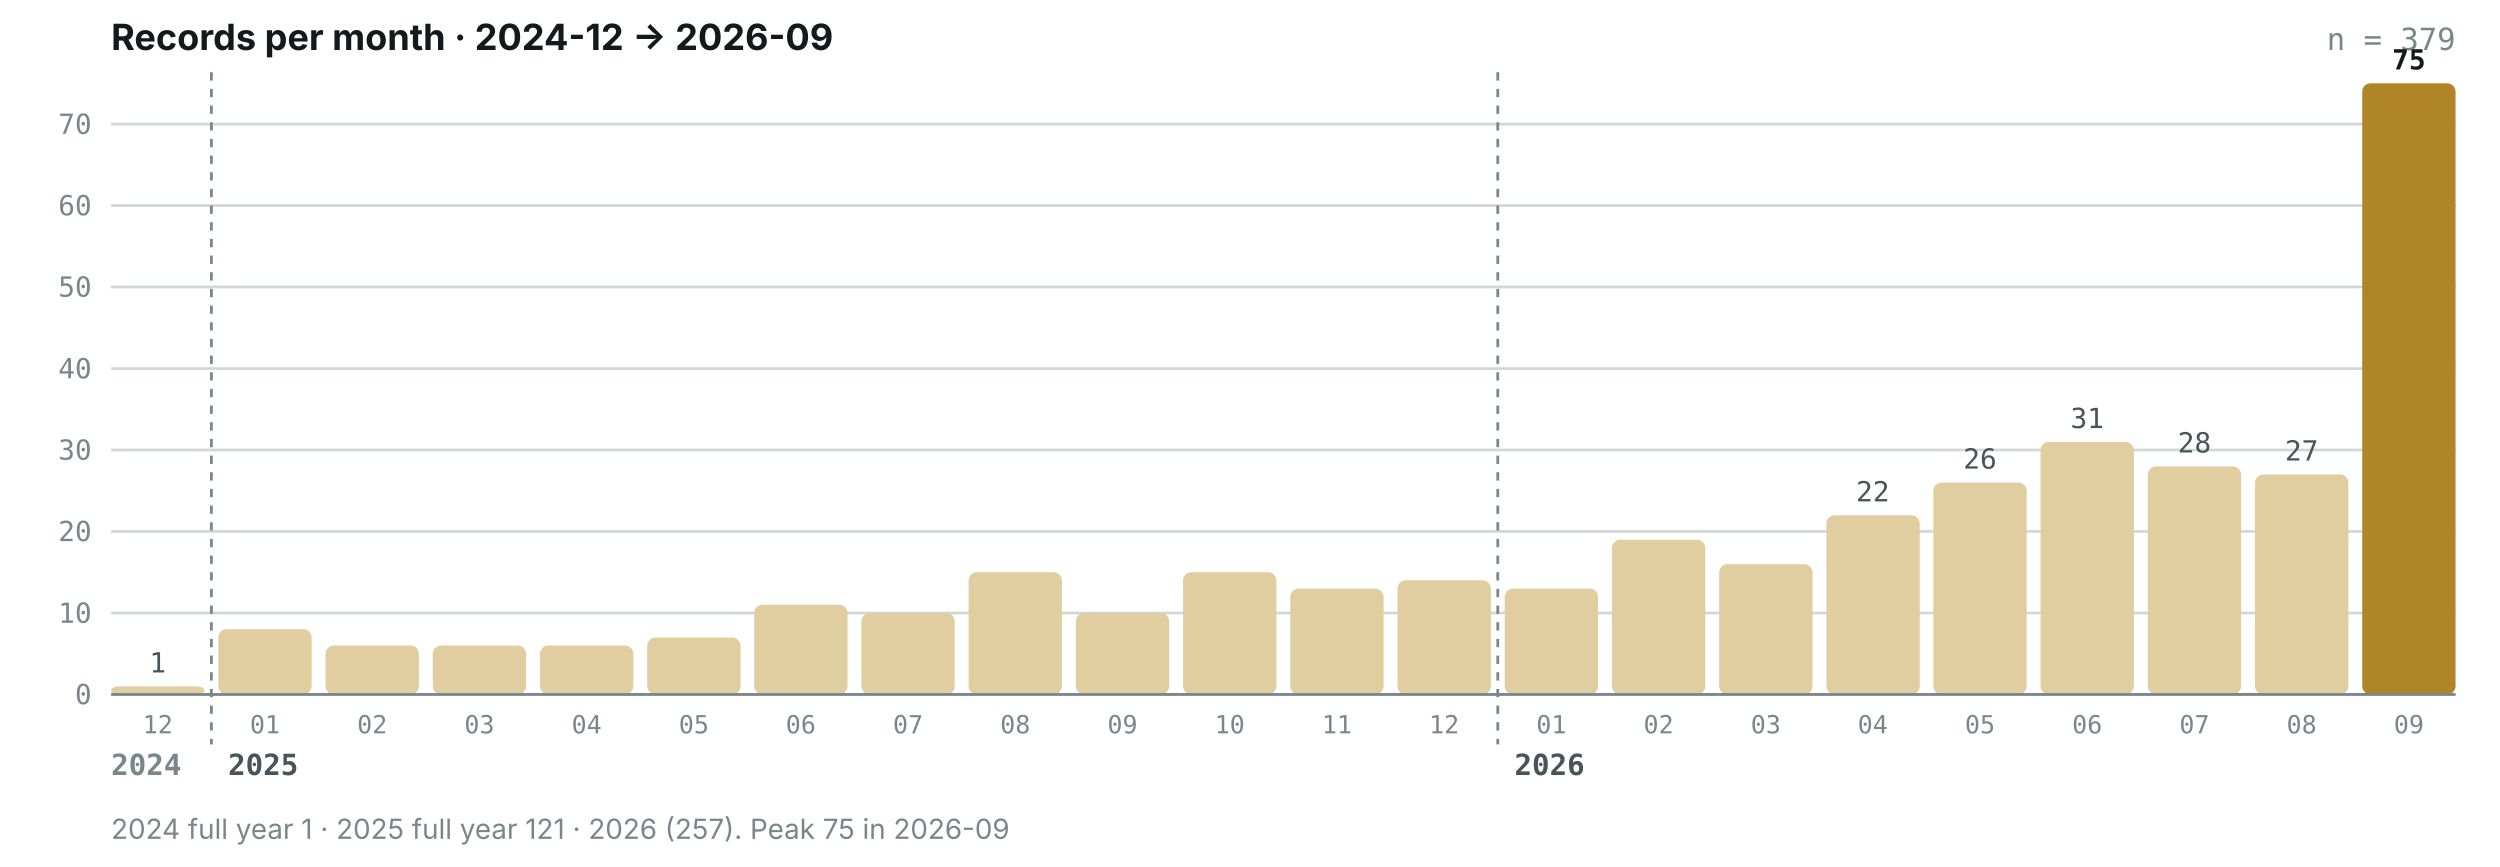
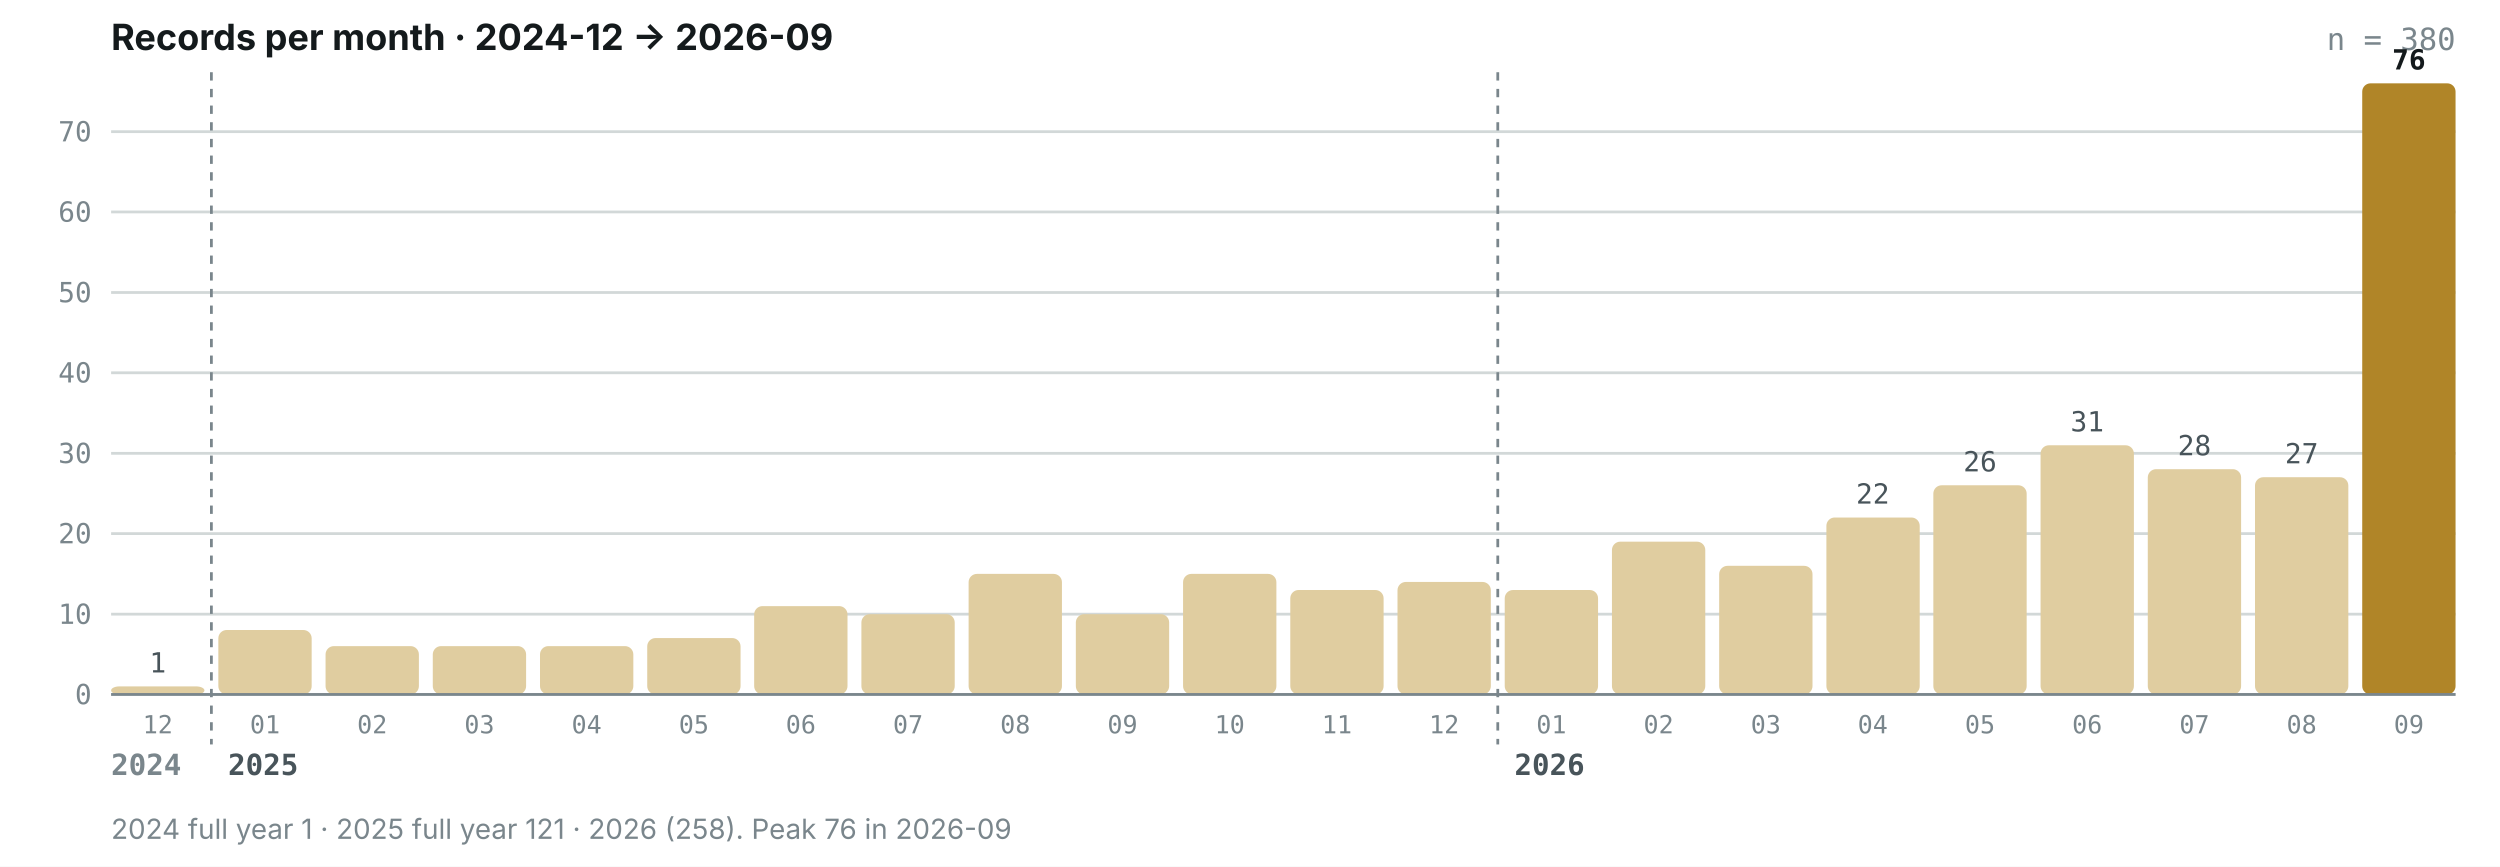
<svg xmlns="http://www.w3.org/2000/svg" viewBox="0 0 900 312" width="900" height="312" role="img" font-family="ui-sans-serif,-apple-system,'Segoe UI','PingFang SC','Microsoft YaHei',sans-serif">
  <rect width="900" height="312" fill="#FFFFFF" />
  <text x="40" y="18" font-size="13" font-weight="700" fill="#141A1C">Records per month · 2024-12 → 2026-09</text>
-   <text x="884" y="18" font-size="11" text-anchor="end" fill="#7A868C" font-family="ui-monospace,'SF Mono','Cascadia Mono','Consolas',monospace">n = 379</text>
+   <text x="884" y="18" font-size="11" text-anchor="end" fill="#7A868C" font-family="ui-monospace,'SF Mono','Cascadia Mono','Consolas',monospace">n = 380</text>
  <line x1="40" y1="250.0" x2="884" y2="250.0" stroke="#D2D8D8" stroke-width="1" />
  <text x="33" y="253.5" font-size="10" text-anchor="end" fill="#7A868C" font-family="ui-monospace,'SF Mono','Cascadia Mono','Consolas',monospace">0</text>
-   <line x1="40" y1="220.7" x2="884" y2="220.7" stroke="#D2D8D8" stroke-width="1" />
-   <text x="33" y="224.2" font-size="10" text-anchor="end" fill="#7A868C" font-family="ui-monospace,'SF Mono','Cascadia Mono','Consolas',monospace">10</text>
-   <line x1="40" y1="191.3" x2="884" y2="191.3" stroke="#D2D8D8" stroke-width="1" />
-   <text x="33" y="194.8" font-size="10" text-anchor="end" fill="#7A868C" font-family="ui-monospace,'SF Mono','Cascadia Mono','Consolas',monospace">20</text>
-   <line x1="40" y1="162.0" x2="884" y2="162.0" stroke="#D2D8D8" stroke-width="1" />
-   <text x="33" y="165.5" font-size="10" text-anchor="end" fill="#7A868C" font-family="ui-monospace,'SF Mono','Cascadia Mono','Consolas',monospace">30</text>
-   <line x1="40" y1="132.7" x2="884" y2="132.7" stroke="#D2D8D8" stroke-width="1" />
-   <text x="33" y="136.2" font-size="10" text-anchor="end" fill="#7A868C" font-family="ui-monospace,'SF Mono','Cascadia Mono','Consolas',monospace">40</text>
-   <line x1="40" y1="103.3" x2="884" y2="103.3" stroke="#D2D8D8" stroke-width="1" />
-   <text x="33" y="106.8" font-size="10" text-anchor="end" fill="#7A868C" font-family="ui-monospace,'SF Mono','Cascadia Mono','Consolas',monospace">50</text>
-   <line x1="40" y1="74.0" x2="884" y2="74.0" stroke="#D2D8D8" stroke-width="1" />
-   <text x="33" y="77.5" font-size="10" text-anchor="end" fill="#7A868C" font-family="ui-monospace,'SF Mono','Cascadia Mono','Consolas',monospace">60</text>
-   <line x1="40" y1="44.7" x2="884" y2="44.7" stroke="#D2D8D8" stroke-width="1" />
-   <text x="33" y="48.2" font-size="10" text-anchor="end" fill="#7A868C" font-family="ui-monospace,'SF Mono','Cascadia Mono','Consolas',monospace">70</text>
+   <line x1="40" y1="221.1" x2="884" y2="221.1" stroke="#D2D8D8" stroke-width="1" />
+   <text x="33" y="224.6" font-size="10" text-anchor="end" fill="#7A868C" font-family="ui-monospace,'SF Mono','Cascadia Mono','Consolas',monospace">10</text>
+   <line x1="40" y1="192.1" x2="884" y2="192.1" stroke="#D2D8D8" stroke-width="1" />
+   <text x="33" y="195.6" font-size="10" text-anchor="end" fill="#7A868C" font-family="ui-monospace,'SF Mono','Cascadia Mono','Consolas',monospace">20</text>
+   <line x1="40" y1="163.2" x2="884" y2="163.2" stroke="#D2D8D8" stroke-width="1" />
+   <text x="33" y="166.7" font-size="10" text-anchor="end" fill="#7A868C" font-family="ui-monospace,'SF Mono','Cascadia Mono','Consolas',monospace">30</text>
+   <line x1="40" y1="134.2" x2="884" y2="134.2" stroke="#D2D8D8" stroke-width="1" />
+   <text x="33" y="137.7" font-size="10" text-anchor="end" fill="#7A868C" font-family="ui-monospace,'SF Mono','Cascadia Mono','Consolas',monospace">40</text>
+   <line x1="40" y1="105.3" x2="884" y2="105.3" stroke="#D2D8D8" stroke-width="1" />
+   <text x="33" y="108.8" font-size="10" text-anchor="end" fill="#7A868C" font-family="ui-monospace,'SF Mono','Cascadia Mono','Consolas',monospace">50</text>
+   <line x1="40" y1="76.3" x2="884" y2="76.3" stroke="#D2D8D8" stroke-width="1" />
+   <text x="33" y="79.8" font-size="10" text-anchor="end" fill="#7A868C" font-family="ui-monospace,'SF Mono','Cascadia Mono','Consolas',monospace">60</text>
+   <line x1="40" y1="47.4" x2="884" y2="47.4" stroke="#D2D8D8" stroke-width="1" />
+   <text x="33" y="50.9" font-size="10" text-anchor="end" fill="#7A868C" font-family="ui-monospace,'SF Mono','Cascadia Mono','Consolas',monospace">70</text>
  <line x1="76.1" y1="26" x2="76.1" y2="268" stroke="#7A868C" stroke-width="1" stroke-dasharray="3 3" />
  <text x="82.1" y="279.0" font-size="10.5" font-weight="700" fill="#48545A" font-family="ui-monospace,'SF Mono','Cascadia Mono','Consolas',monospace">2025</text>
  <line x1="539.2" y1="26" x2="539.2" y2="268" stroke="#7A868C" stroke-width="1" stroke-dasharray="3 3" />
  <text x="545.2" y="279.0" font-size="10.5" font-weight="700" fill="#48545A" font-family="ui-monospace,'SF Mono','Cascadia Mono','Consolas',monospace">2026</text>
  <rect x="40.0" y="247.1" width="33.6" height="2.9" rx="3" fill="#E0CDA0" />
  <text x="56.8" y="242.1" font-size="10" text-anchor="middle" fill="#48545A" font-family="ui-monospace,'SF Mono','Cascadia Mono','Consolas',monospace" font-weight="500">1</text>
  <text x="56.8" y="264.0" font-size="9" text-anchor="middle" fill="#7A868C" font-family="ui-monospace,'SF Mono','Cascadia Mono','Consolas',monospace">12</text>
-   <rect x="78.6" y="226.5" width="33.6" height="23.5" rx="3" fill="#E0CDA0" />
+   <rect x="78.6" y="226.8" width="33.6" height="23.2" rx="3" fill="#E0CDA0" />
  <text x="95.4" y="264.0" font-size="9" text-anchor="middle" fill="#7A868C" font-family="ui-monospace,'SF Mono','Cascadia Mono','Consolas',monospace">01</text>
-   <rect x="117.2" y="232.4" width="33.6" height="17.6" rx="3" fill="#E0CDA0" />
+   <rect x="117.2" y="232.6" width="33.6" height="17.4" rx="3" fill="#E0CDA0" />
  <text x="134.0" y="264.0" font-size="9" text-anchor="middle" fill="#7A868C" font-family="ui-monospace,'SF Mono','Cascadia Mono','Consolas',monospace">02</text>
-   <rect x="155.8" y="232.4" width="33.6" height="17.6" rx="3" fill="#E0CDA0" />
+   <rect x="155.8" y="232.6" width="33.6" height="17.4" rx="3" fill="#E0CDA0" />
  <text x="172.6" y="264.0" font-size="9" text-anchor="middle" fill="#7A868C" font-family="ui-monospace,'SF Mono','Cascadia Mono','Consolas',monospace">03</text>
-   <rect x="194.4" y="232.4" width="33.6" height="17.6" rx="3" fill="#E0CDA0" />
+   <rect x="194.4" y="232.6" width="33.6" height="17.4" rx="3" fill="#E0CDA0" />
  <text x="211.2" y="264.0" font-size="9" text-anchor="middle" fill="#7A868C" font-family="ui-monospace,'SF Mono','Cascadia Mono','Consolas',monospace">04</text>
-   <rect x="233.0" y="229.5" width="33.6" height="20.5" rx="3" fill="#E0CDA0" />
+   <rect x="233.0" y="229.7" width="33.6" height="20.3" rx="3" fill="#E0CDA0" />
  <text x="249.8" y="264.0" font-size="9" text-anchor="middle" fill="#7A868C" font-family="ui-monospace,'SF Mono','Cascadia Mono','Consolas',monospace">05</text>
-   <rect x="271.5" y="217.7" width="33.6" height="32.3" rx="3" fill="#E0CDA0" />
+   <rect x="271.5" y="218.2" width="33.6" height="31.8" rx="3" fill="#E0CDA0" />
  <text x="288.3" y="264.0" font-size="9" text-anchor="middle" fill="#7A868C" font-family="ui-monospace,'SF Mono','Cascadia Mono','Consolas',monospace">06</text>
-   <rect x="310.1" y="220.7" width="33.6" height="29.3" rx="3" fill="#E0CDA0" />
+   <rect x="310.1" y="221.1" width="33.6" height="28.9" rx="3" fill="#E0CDA0" />
  <text x="326.9" y="264.0" font-size="9" text-anchor="middle" fill="#7A868C" font-family="ui-monospace,'SF Mono','Cascadia Mono','Consolas',monospace">07</text>
-   <rect x="348.7" y="206.0" width="33.6" height="44.0" rx="3" fill="#E0CDA0" />
+   <rect x="348.7" y="206.6" width="33.6" height="43.4" rx="3" fill="#E0CDA0" />
  <text x="365.5" y="264.0" font-size="9" text-anchor="middle" fill="#7A868C" font-family="ui-monospace,'SF Mono','Cascadia Mono','Consolas',monospace">08</text>
-   <rect x="387.3" y="220.7" width="33.6" height="29.3" rx="3" fill="#E0CDA0" />
+   <rect x="387.3" y="221.1" width="33.6" height="28.9" rx="3" fill="#E0CDA0" />
  <text x="404.1" y="264.0" font-size="9" text-anchor="middle" fill="#7A868C" font-family="ui-monospace,'SF Mono','Cascadia Mono','Consolas',monospace">09</text>
-   <rect x="425.9" y="206.0" width="33.6" height="44.0" rx="3" fill="#E0CDA0" />
+   <rect x="425.9" y="206.6" width="33.6" height="43.4" rx="3" fill="#E0CDA0" />
  <text x="442.7" y="264.0" font-size="9" text-anchor="middle" fill="#7A868C" font-family="ui-monospace,'SF Mono','Cascadia Mono','Consolas',monospace">10</text>
-   <rect x="464.5" y="211.9" width="33.6" height="38.1" rx="3" fill="#E0CDA0" />
+   <rect x="464.5" y="212.4" width="33.6" height="37.6" rx="3" fill="#E0CDA0" />
  <text x="481.3" y="264.0" font-size="9" text-anchor="middle" fill="#7A868C" font-family="ui-monospace,'SF Mono','Cascadia Mono','Consolas',monospace">11</text>
-   <rect x="503.1" y="208.9" width="33.6" height="41.1" rx="3" fill="#E0CDA0" />
+   <rect x="503.1" y="209.5" width="33.6" height="40.5" rx="3" fill="#E0CDA0" />
  <text x="519.9" y="264.0" font-size="9" text-anchor="middle" fill="#7A868C" font-family="ui-monospace,'SF Mono','Cascadia Mono','Consolas',monospace">12</text>
-   <rect x="541.7" y="211.9" width="33.6" height="38.1" rx="3" fill="#E0CDA0" />
+   <rect x="541.7" y="212.4" width="33.6" height="37.6" rx="3" fill="#E0CDA0" />
  <text x="558.5" y="264.0" font-size="9" text-anchor="middle" fill="#7A868C" font-family="ui-monospace,'SF Mono','Cascadia Mono','Consolas',monospace">01</text>
-   <rect x="580.3" y="194.3" width="33.6" height="55.7" rx="3" fill="#E0CDA0" />
+   <rect x="580.3" y="195.0" width="33.6" height="55.0" rx="3" fill="#E0CDA0" />
  <text x="597.1" y="264.0" font-size="9" text-anchor="middle" fill="#7A868C" font-family="ui-monospace,'SF Mono','Cascadia Mono','Consolas',monospace">02</text>
-   <rect x="618.9" y="203.1" width="33.6" height="46.9" rx="3" fill="#E0CDA0" />
+   <rect x="618.9" y="203.7" width="33.6" height="46.3" rx="3" fill="#E0CDA0" />
  <text x="635.7" y="264.0" font-size="9" text-anchor="middle" fill="#7A868C" font-family="ui-monospace,'SF Mono','Cascadia Mono','Consolas',monospace">03</text>
-   <rect x="657.5" y="185.5" width="33.6" height="64.5" rx="3" fill="#E0CDA0" />
-   <text x="674.2" y="180.5" font-size="10" text-anchor="middle" fill="#48545A" font-family="ui-monospace,'SF Mono','Cascadia Mono','Consolas',monospace" font-weight="500">22</text>
+   <rect x="657.5" y="186.3" width="33.6" height="63.7" rx="3" fill="#E0CDA0" />
+   <text x="674.2" y="181.3" font-size="10" text-anchor="middle" fill="#48545A" font-family="ui-monospace,'SF Mono','Cascadia Mono','Consolas',monospace" font-weight="500">22</text>
  <text x="674.2" y="264.0" font-size="9" text-anchor="middle" fill="#7A868C" font-family="ui-monospace,'SF Mono','Cascadia Mono','Consolas',monospace">04</text>
-   <rect x="696.0" y="173.7" width="33.6" height="76.3" rx="3" fill="#E0CDA0" />
-   <text x="712.8" y="168.7" font-size="10" text-anchor="middle" fill="#48545A" font-family="ui-monospace,'SF Mono','Cascadia Mono','Consolas',monospace" font-weight="500">26</text>
+   <rect x="696.0" y="174.7" width="33.6" height="75.3" rx="3" fill="#E0CDA0" />
+   <text x="712.8" y="169.7" font-size="10" text-anchor="middle" fill="#48545A" font-family="ui-monospace,'SF Mono','Cascadia Mono','Consolas',monospace" font-weight="500">26</text>
  <text x="712.8" y="264.0" font-size="9" text-anchor="middle" fill="#7A868C" font-family="ui-monospace,'SF Mono','Cascadia Mono','Consolas',monospace">05</text>
-   <rect x="734.6" y="159.1" width="33.6" height="90.9" rx="3" fill="#E0CDA0" />
-   <text x="751.4" y="154.1" font-size="10" text-anchor="middle" fill="#48545A" font-family="ui-monospace,'SF Mono','Cascadia Mono','Consolas',monospace" font-weight="500">31</text>
+   <rect x="734.6" y="160.3" width="33.6" height="89.7" rx="3" fill="#E0CDA0" />
+   <text x="751.4" y="155.3" font-size="10" text-anchor="middle" fill="#48545A" font-family="ui-monospace,'SF Mono','Cascadia Mono','Consolas',monospace" font-weight="500">31</text>
  <text x="751.4" y="264.0" font-size="9" text-anchor="middle" fill="#7A868C" font-family="ui-monospace,'SF Mono','Cascadia Mono','Consolas',monospace">06</text>
-   <rect x="773.2" y="167.9" width="33.6" height="82.1" rx="3" fill="#E0CDA0" />
-   <text x="790.0" y="162.9" font-size="10" text-anchor="middle" fill="#48545A" font-family="ui-monospace,'SF Mono','Cascadia Mono','Consolas',monospace" font-weight="500">28</text>
+   <rect x="773.2" y="168.9" width="33.6" height="81.1" rx="3" fill="#E0CDA0" />
+   <text x="790.0" y="163.9" font-size="10" text-anchor="middle" fill="#48545A" font-family="ui-monospace,'SF Mono','Cascadia Mono','Consolas',monospace" font-weight="500">28</text>
  <text x="790.0" y="264.0" font-size="9" text-anchor="middle" fill="#7A868C" font-family="ui-monospace,'SF Mono','Cascadia Mono','Consolas',monospace">07</text>
-   <rect x="811.8" y="170.8" width="33.6" height="79.2" rx="3" fill="#E0CDA0" />
-   <text x="828.6" y="165.8" font-size="10" text-anchor="middle" fill="#48545A" font-family="ui-monospace,'SF Mono','Cascadia Mono','Consolas',monospace" font-weight="500">27</text>
+   <rect x="811.8" y="171.8" width="33.6" height="78.2" rx="3" fill="#E0CDA0" />
+   <text x="828.6" y="166.8" font-size="10" text-anchor="middle" fill="#48545A" font-family="ui-monospace,'SF Mono','Cascadia Mono','Consolas',monospace" font-weight="500">27</text>
  <text x="828.6" y="264.0" font-size="9" text-anchor="middle" fill="#7A868C" font-family="ui-monospace,'SF Mono','Cascadia Mono','Consolas',monospace">08</text>
  <rect x="850.4" y="30.0" width="33.6" height="220.0" rx="3" fill="#B08528" />
-   <text x="867.2" y="25.0" font-size="10" text-anchor="middle" fill="#141A1C" font-family="ui-monospace,'SF Mono','Cascadia Mono','Consolas',monospace" font-weight="700">75</text>
+   <text x="867.2" y="25.0" font-size="10" text-anchor="middle" fill="#141A1C" font-family="ui-monospace,'SF Mono','Cascadia Mono','Consolas',monospace" font-weight="700">76</text>
  <text x="867.2" y="264.0" font-size="9" text-anchor="middle" fill="#7A868C" font-family="ui-monospace,'SF Mono','Cascadia Mono','Consolas',monospace">09</text>
  <line x1="40" y1="250" x2="884" y2="250" stroke="#7A868C" stroke-width="1" />
  <text x="40" y="279.0" font-size="10.5" font-weight="700" fill="#7A868C" font-family="ui-monospace,'SF Mono','Cascadia Mono','Consolas',monospace">2024</text>
-   <text x="40" y="302" font-size="10" fill="#7A868C">2024 full year 1 · 2025 full year 121 · 2026 (257). Peak 75 in 2026-09</text>
+   <text x="40" y="302" font-size="10" fill="#7A868C">2024 full year 1 · 2025 full year 121 · 2026 (258). Peak 76 in 2026-09</text>
</svg>
